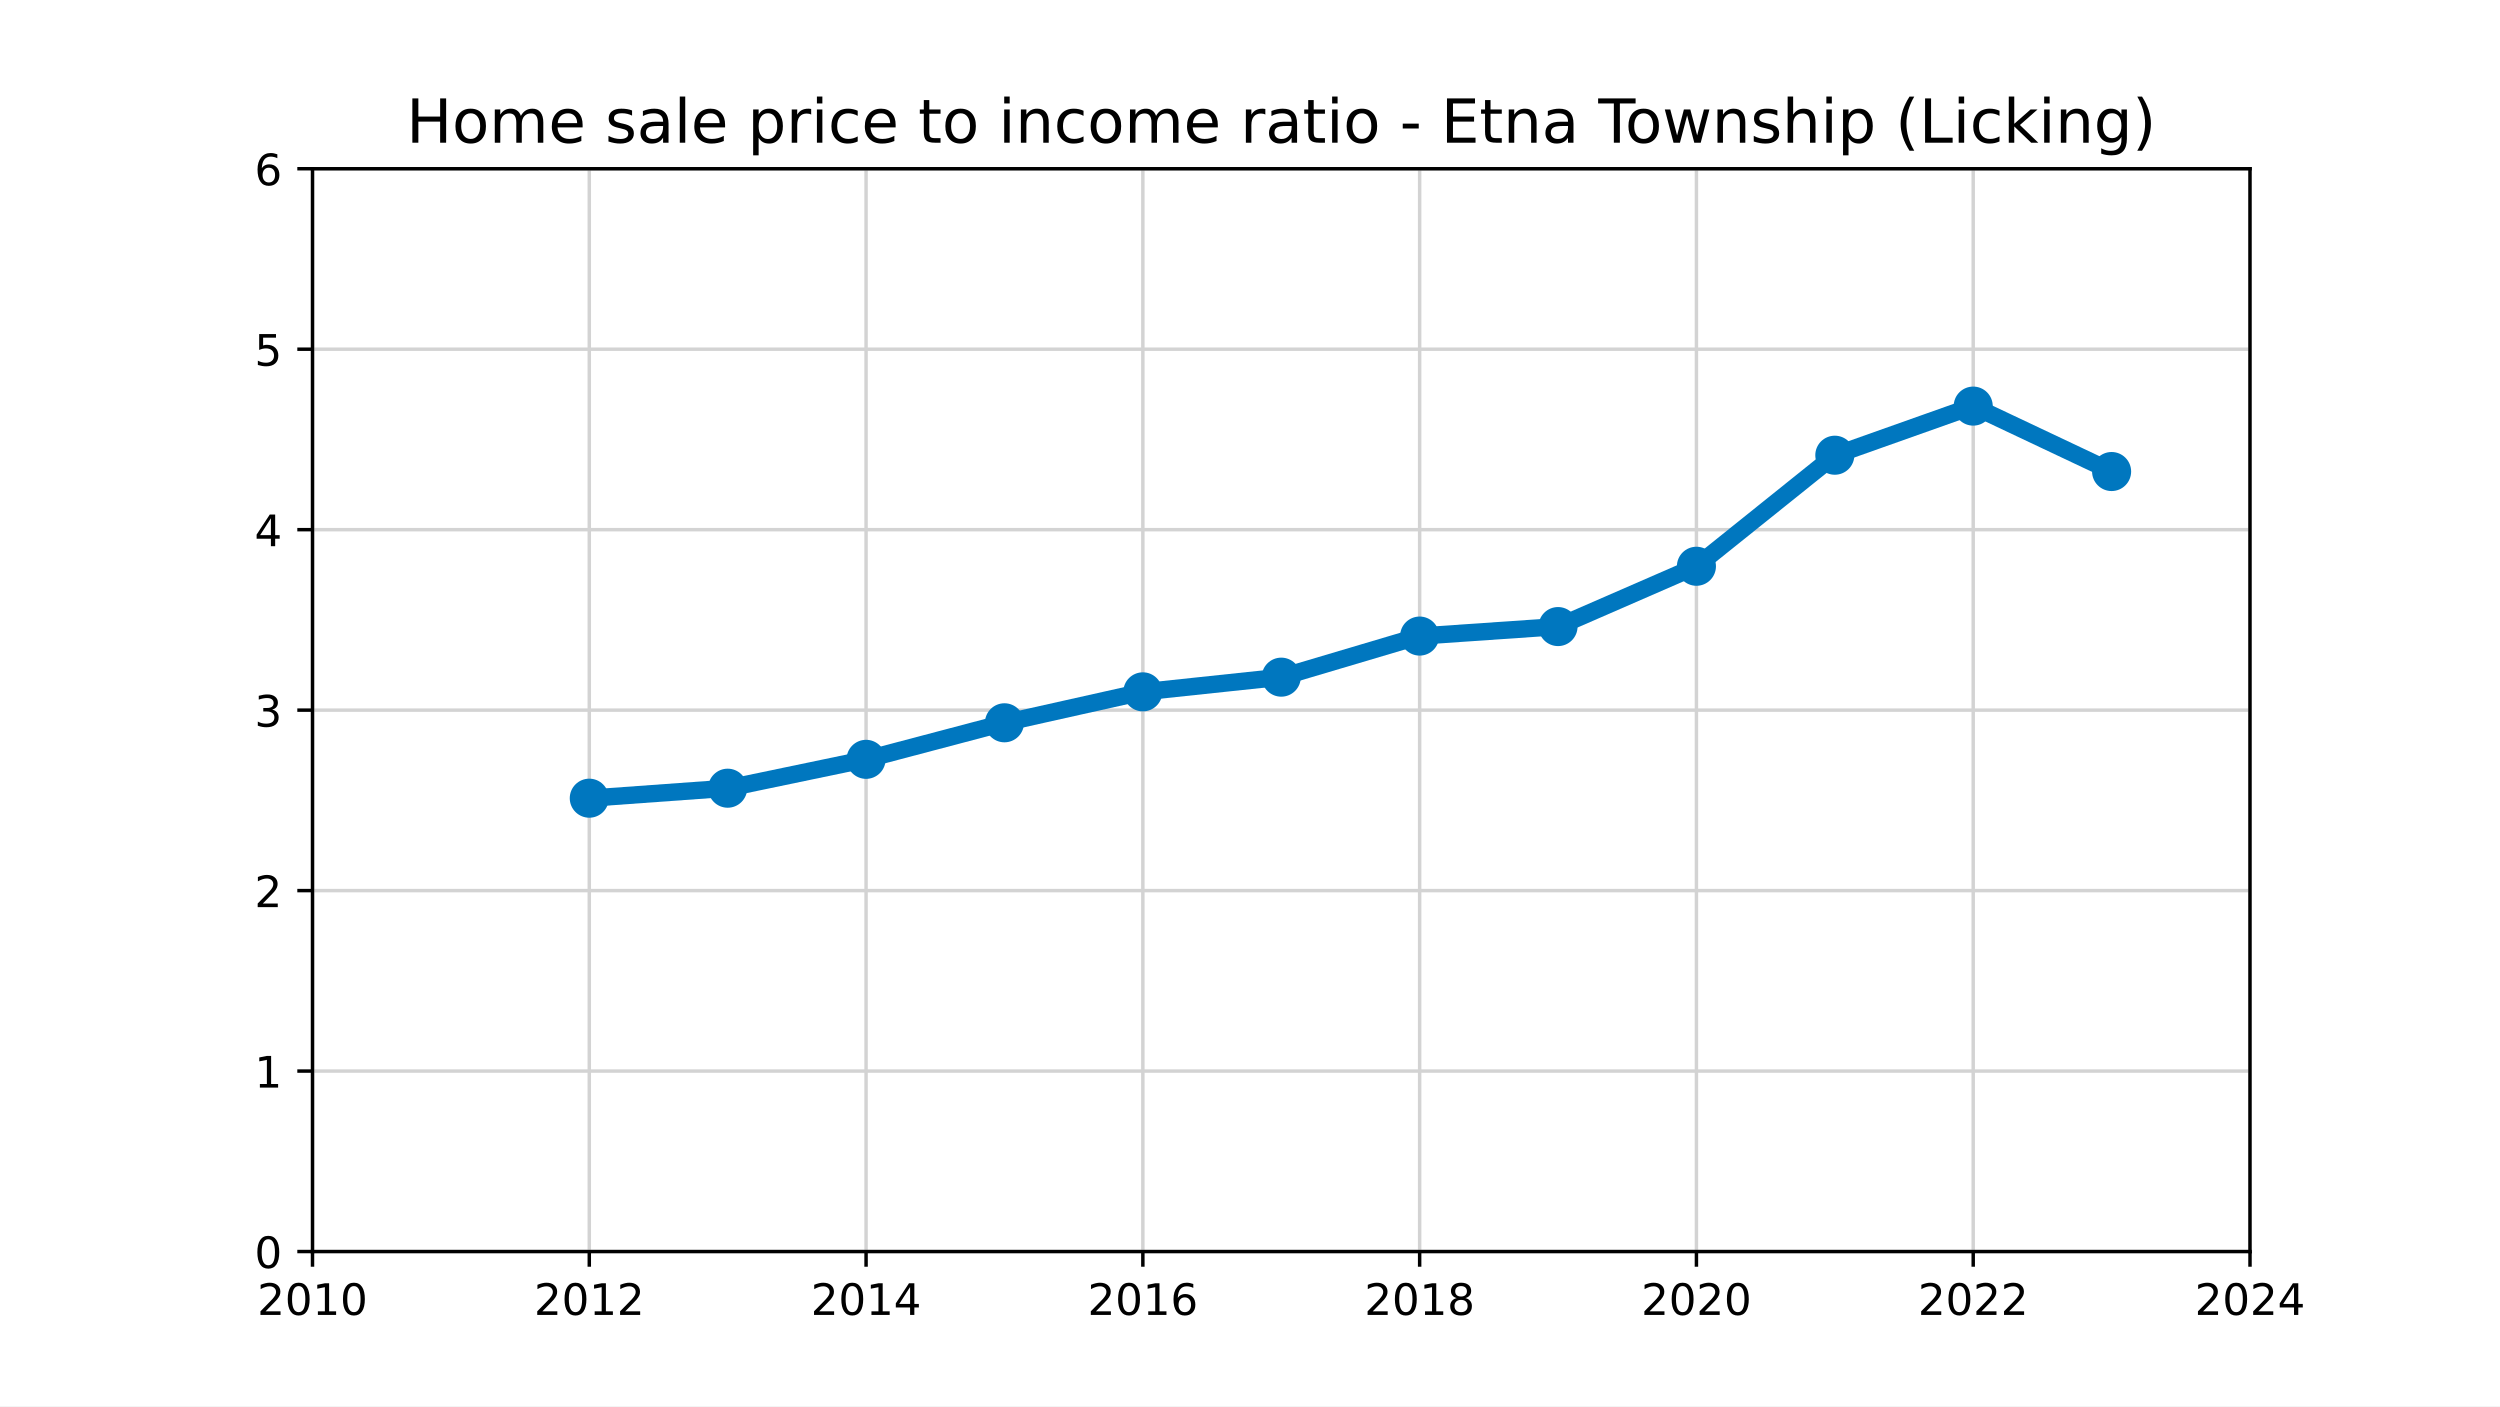
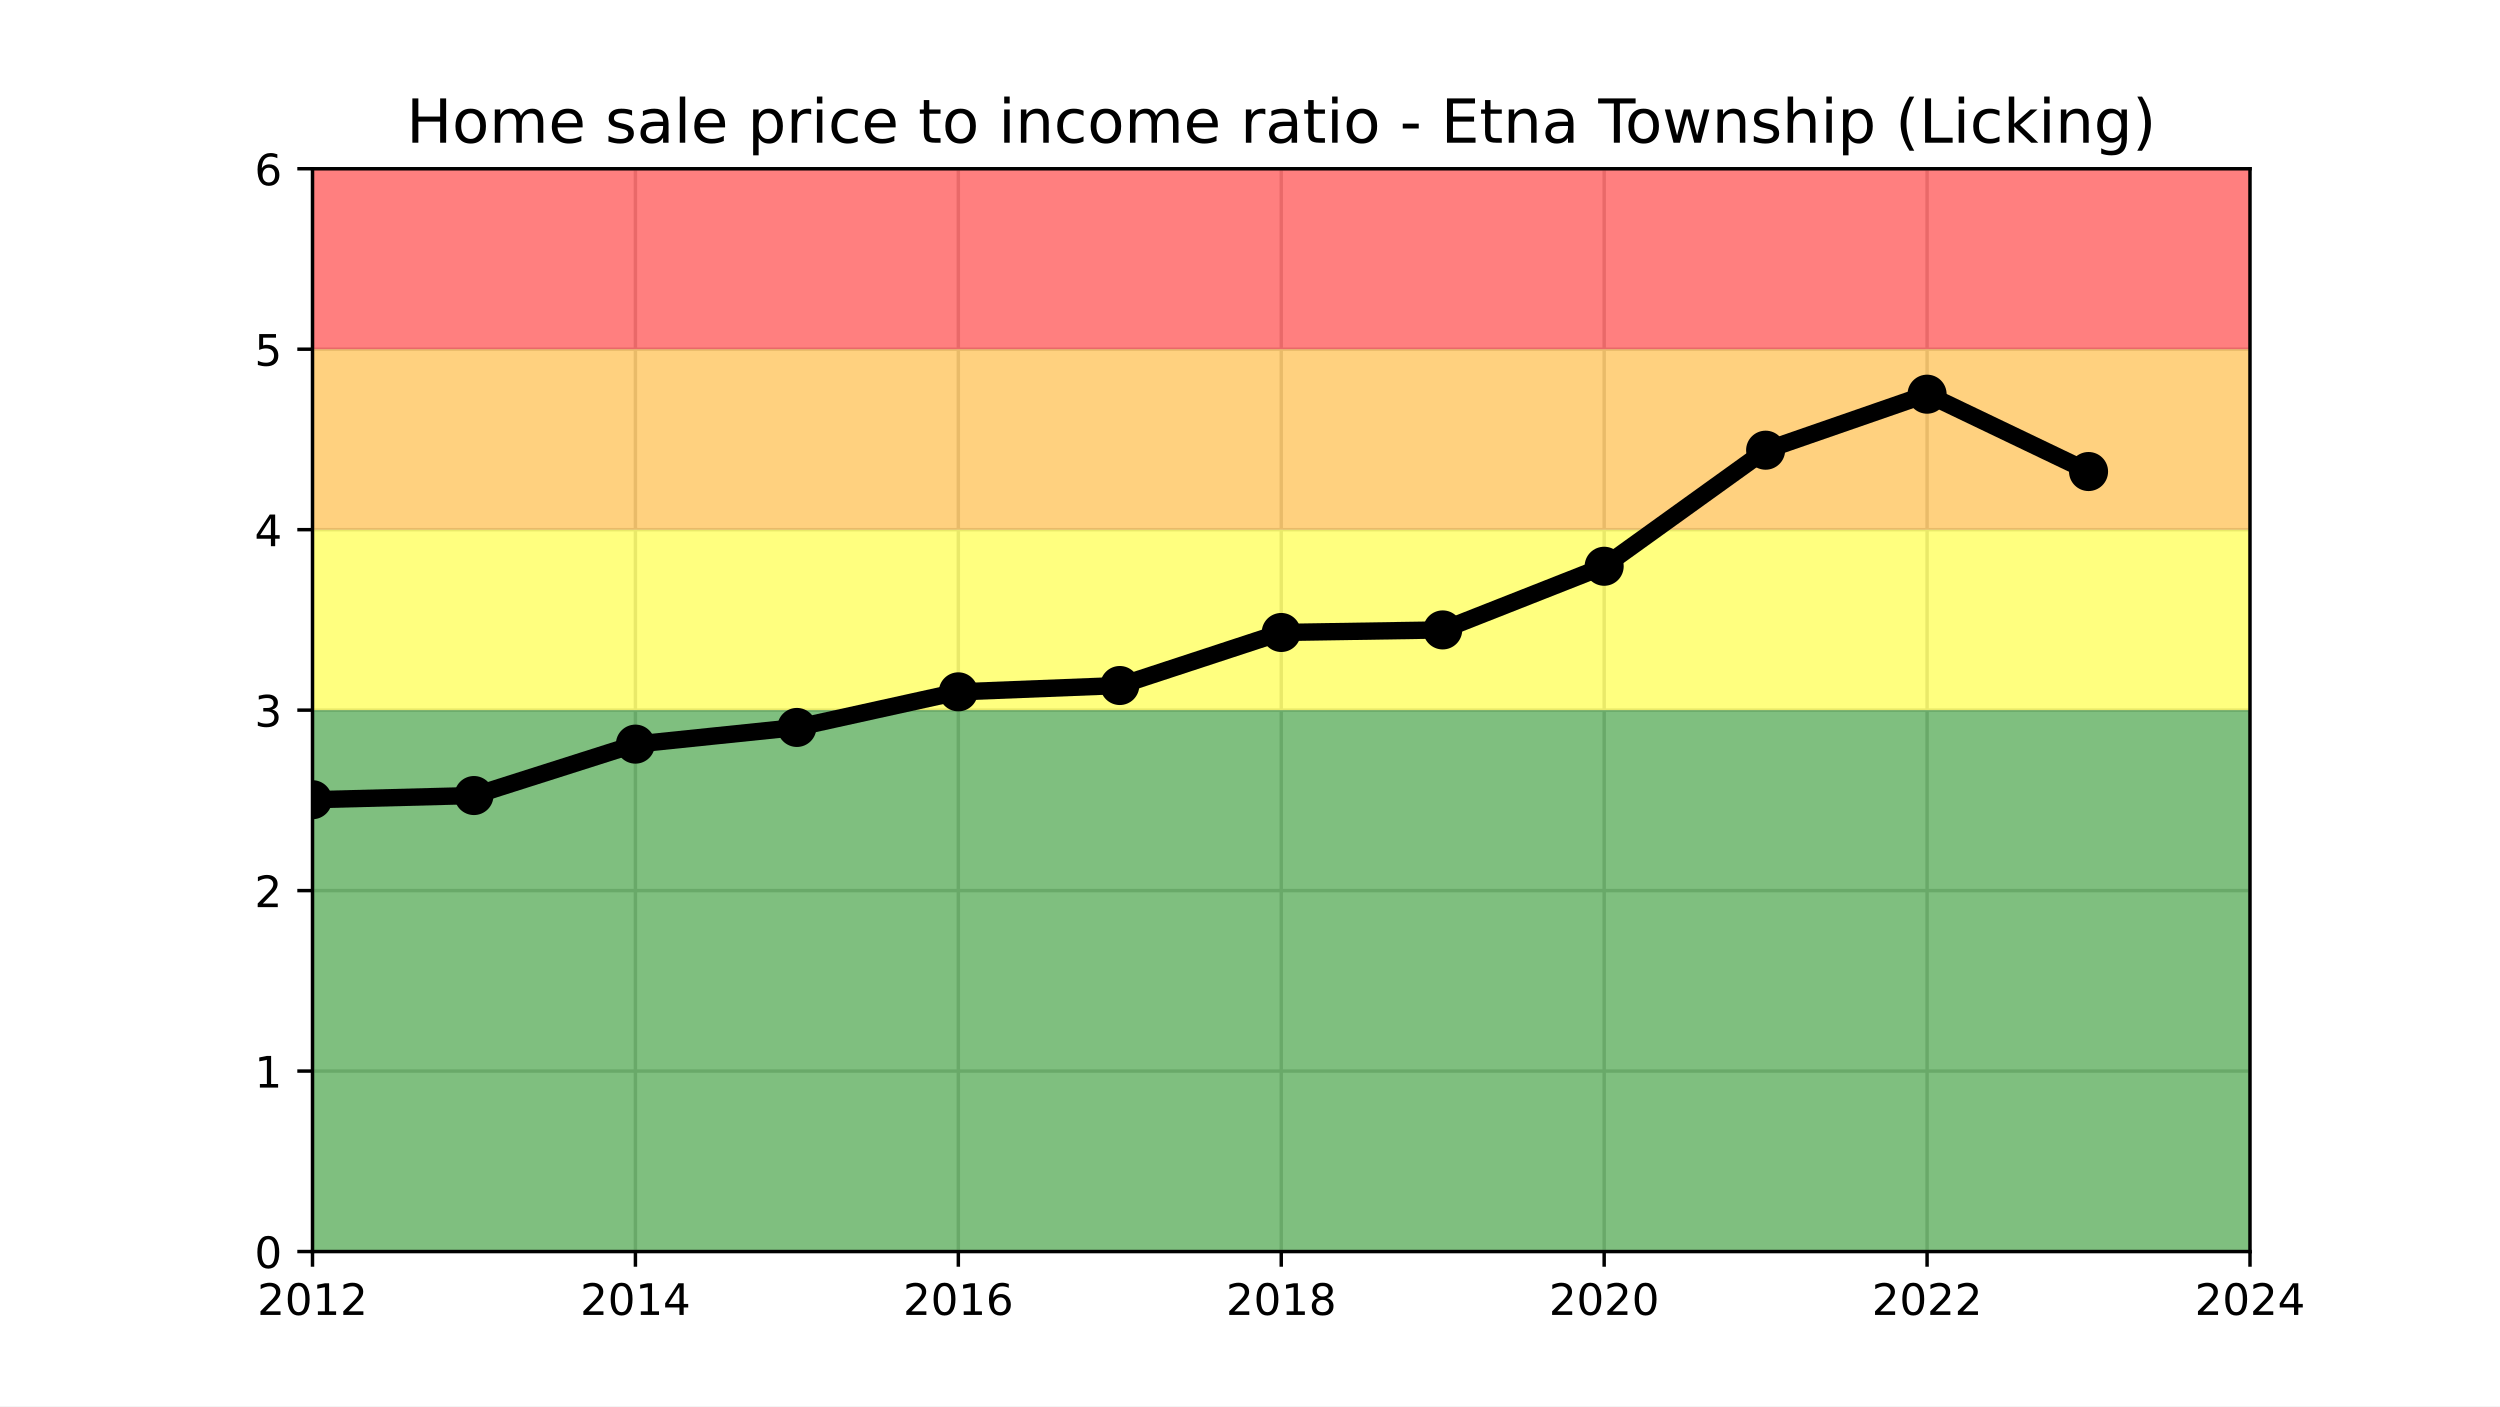
<svg xmlns="http://www.w3.org/2000/svg" xmlns:xlink="http://www.w3.org/1999/xlink" width="576pt" height="324pt" viewBox="0 0 576 324" version="1.1">
  <defs>
    <style type="text/css">*{stroke-linejoin: round; stroke-linecap: butt}</style>
  </defs>
  <g id="figure_1">
    <g id="patch_1">
      <path d="M 0 324  L 576 324  L 576 0  L 0 0  z " style="fill: #ffffff" />
    </g>
    <g id="axes_1">
      <g id="patch_2">
        <path d="M 72 288.36  L 518.4 288.36  L 518.4 38.88  L 72 38.88  z " style="fill: #ffffff" />
      </g>
      <g id="matplotlib.axis_1">
        <g id="xtick_1">
          <g id="line2d_1">
-             <path d="M 72 288.36  L 72 38.88  " clip-path="url(#p3737f60e45)" style="fill: none; stroke: #d3d3d3; stroke-width: 0.8; stroke-linecap: square" />
+             <path d="M 72 288.36  L 72 38.88  " clip-path="url(#p4ca742ce56)" style="fill: none; stroke: #d3d3d3; stroke-width: 0.8; stroke-linecap: square" />
          </g>
          <g id="line2d_2">
            <defs>
-               <path id="me2487915a3" d="M 0 0  L 0 3.5  " style="stroke: #000000; stroke-width: 0.8" />
+               <path id="m00fa962d1a" d="M 0 0  L 0 3.5  " style="stroke: #000000; stroke-width: 0.8" />
            </defs>
            <g>
-               <use xlink:href="#me2487915a3" x="72" y="288.36" style="stroke: #000000; stroke-width: 0.8" />
+               <use xlink:href="#m00fa962d1a" x="72" y="288.36" style="stroke: #000000; stroke-width: 0.8" />
            </g>
          </g>
          <g id="text_1">
            <g transform="translate(59.275 302.9584) scale(0.1 -0.1)">
              <defs>
                <path id="DejaVuSans-32" d="M 1228 531  L 3431 531  L 3431 0  L 469 0  L 469 531  Q 828 903 1448 1529  Q 2069 2156 2228 2338  Q 2531 2678 2651 2914  Q 2772 3150 2772 3378  Q 2772 3750 2511 3984  Q 2250 4219 1831 4219  Q 1534 4219 1204 4116  Q 875 4013 500 3803  L 500 4441  Q 881 4594 1212 4672  Q 1544 4750 1819 4750  Q 2544 4750 2975 4387  Q 3406 4025 3406 3419  Q 3406 3131 3298 2873  Q 3191 2616 2906 2266  Q 2828 2175 2409 1742  Q 1991 1309 1228 531  z " transform="scale(0.015625)" />
                <path id="DejaVuSans-30" d="M 2034 4250  Q 1547 4250 1301 3770  Q 1056 3291 1056 2328  Q 1056 1369 1301 889  Q 1547 409 2034 409  Q 2525 409 2770 889  Q 3016 1369 3016 2328  Q 3016 3291 2770 3770  Q 2525 4250 2034 4250  z M 2034 4750  Q 2819 4750 3233 4129  Q 3647 3509 3647 2328  Q 3647 1150 3233 529  Q 2819 -91 2034 -91  Q 1250 -91 836 529  Q 422 1150 422 2328  Q 422 3509 836 4129  Q 1250 4750 2034 4750  z " transform="scale(0.015625)" />
                <path id="DejaVuSans-31" d="M 794 531  L 1825 531  L 1825 4091  L 703 3866  L 703 4441  L 1819 4666  L 2450 4666  L 2450 531  L 3481 531  L 3481 0  L 794 0  L 794 531  z " transform="scale(0.015625)" />
              </defs>
              <use xlink:href="#DejaVuSans-32" />
              <use xlink:href="#DejaVuSans-30" x="63.623" />
              <use xlink:href="#DejaVuSans-31" x="127.246" />
-               <use xlink:href="#DejaVuSans-30" x="190.869" />
+               <use xlink:href="#DejaVuSans-32" x="190.869" />
            </g>
          </g>
        </g>
        <g id="xtick_2">
          <g id="line2d_3">
-             <path d="M 135.771 288.36  L 135.771 38.88  " clip-path="url(#p3737f60e45)" style="fill: none; stroke: #d3d3d3; stroke-width: 0.8; stroke-linecap: square" />
+             <path d="M 146.4 288.36  L 146.4 38.88  " clip-path="url(#p4ca742ce56)" style="fill: none; stroke: #d3d3d3; stroke-width: 0.8; stroke-linecap: square" />
          </g>
          <g id="line2d_4">
            <g>
-               <use xlink:href="#me2487915a3" x="135.771" y="288.36" style="stroke: #000000; stroke-width: 0.8" />
+               <use xlink:href="#m00fa962d1a" x="146.4" y="288.36" style="stroke: #000000; stroke-width: 0.8" />
            </g>
          </g>
          <g id="text_2">
-             <g transform="translate(123.0464 302.9584) scale(0.1 -0.1)">
+             <g transform="translate(133.675 302.9584) scale(0.1 -0.1)">
+               <defs>
+                 <path id="DejaVuSans-34" d="M 2419 4116  L 825 1625  L 2419 1625  L 2419 4116  z M 2253 4666  L 3047 4666  L 3047 1625  L 3713 1625  L 3713 1100  L 3047 1100  L 3047 0  L 2419 0  L 2419 1100  L 313 1100  L 313 1709  L 2253 4666  z " transform="scale(0.015625)" />
+               </defs>
              <use xlink:href="#DejaVuSans-32" />
              <use xlink:href="#DejaVuSans-30" x="63.623" />
              <use xlink:href="#DejaVuSans-31" x="127.246" />
-               <use xlink:href="#DejaVuSans-32" x="190.869" />
+               <use xlink:href="#DejaVuSans-34" x="190.869" />
            </g>
          </g>
        </g>
        <g id="xtick_3">
          <g id="line2d_5">
-             <path d="M 199.543 288.36  L 199.543 38.88  " clip-path="url(#p3737f60e45)" style="fill: none; stroke: #d3d3d3; stroke-width: 0.8; stroke-linecap: square" />
+             <path d="M 220.8 288.36  L 220.8 38.88  " clip-path="url(#p4ca742ce56)" style="fill: none; stroke: #d3d3d3; stroke-width: 0.8; stroke-linecap: square" />
          </g>
          <g id="line2d_6">
            <g>
-               <use xlink:href="#me2487915a3" x="199.543" y="288.36" style="stroke: #000000; stroke-width: 0.8" />
+               <use xlink:href="#m00fa962d1a" x="220.8" y="288.36" style="stroke: #000000; stroke-width: 0.8" />
            </g>
          </g>
          <g id="text_3">
-             <g transform="translate(186.8179 302.9584) scale(0.1 -0.1)">
-               <defs>
-                 <path id="DejaVuSans-34" d="M 2419 4116  L 825 1625  L 2419 1625  L 2419 4116  z M 2253 4666  L 3047 4666  L 3047 1625  L 3713 1625  L 3713 1100  L 3047 1100  L 3047 0  L 2419 0  L 2419 1100  L 313 1100  L 313 1709  L 2253 4666  z " transform="scale(0.015625)" />
+             <g transform="translate(208.075 302.9584) scale(0.1 -0.1)">
+               <defs>
+                 <path id="DejaVuSans-36" d="M 2113 2584  Q 1688 2584 1439 2293  Q 1191 2003 1191 1497  Q 1191 994 1439 701  Q 1688 409 2113 409  Q 2538 409 2786 701  Q 3034 994 3034 1497  Q 3034 2003 2786 2293  Q 2538 2584 2113 2584  z M 3366 4563  L 3366 3988  Q 3128 4100 2886 4159  Q 2644 4219 2406 4219  Q 1781 4219 1451 3797  Q 1122 3375 1075 2522  Q 1259 2794 1537 2939  Q 1816 3084 2150 3084  Q 2853 3084 3261 2657  Q 3669 2231 3669 1497  Q 3669 778 3244 343  Q 2819 -91 2113 -91  Q 1303 -91 875 529  Q 447 1150 447 2328  Q 447 3434 972 4092  Q 1497 4750 2381 4750  Q 2619 4750 2861 4703  Q 3103 4656 3366 4563  z " transform="scale(0.015625)" />
              </defs>
              <use xlink:href="#DejaVuSans-32" />
              <use xlink:href="#DejaVuSans-30" x="63.623" />
              <use xlink:href="#DejaVuSans-31" x="127.246" />
-               <use xlink:href="#DejaVuSans-34" x="190.869" />
+               <use xlink:href="#DejaVuSans-36" x="190.869" />
            </g>
          </g>
        </g>
        <g id="xtick_4">
          <g id="line2d_7">
-             <path d="M 263.314 288.36  L 263.314 38.88  " clip-path="url(#p3737f60e45)" style="fill: none; stroke: #d3d3d3; stroke-width: 0.8; stroke-linecap: square" />
+             <path d="M 295.2 288.36  L 295.2 38.88  " clip-path="url(#p4ca742ce56)" style="fill: none; stroke: #d3d3d3; stroke-width: 0.8; stroke-linecap: square" />
          </g>
          <g id="line2d_8">
            <g>
-               <use xlink:href="#me2487915a3" x="263.314" y="288.36" style="stroke: #000000; stroke-width: 0.8" />
+               <use xlink:href="#m00fa962d1a" x="295.2" y="288.36" style="stroke: #000000; stroke-width: 0.8" />
            </g>
          </g>
          <g id="text_4">
-             <g transform="translate(250.5893 302.9584) scale(0.1 -0.1)">
-               <defs>
-                 <path id="DejaVuSans-36" d="M 2113 2584  Q 1688 2584 1439 2293  Q 1191 2003 1191 1497  Q 1191 994 1439 701  Q 1688 409 2113 409  Q 2538 409 2786 701  Q 3034 994 3034 1497  Q 3034 2003 2786 2293  Q 2538 2584 2113 2584  z M 3366 4563  L 3366 3988  Q 3128 4100 2886 4159  Q 2644 4219 2406 4219  Q 1781 4219 1451 3797  Q 1122 3375 1075 2522  Q 1259 2794 1537 2939  Q 1816 3084 2150 3084  Q 2853 3084 3261 2657  Q 3669 2231 3669 1497  Q 3669 778 3244 343  Q 2819 -91 2113 -91  Q 1303 -91 875 529  Q 447 1150 447 2328  Q 447 3434 972 4092  Q 1497 4750 2381 4750  Q 2619 4750 2861 4703  Q 3103 4656 3366 4563  z " transform="scale(0.015625)" />
+             <g transform="translate(282.475 302.9584) scale(0.1 -0.1)">
+               <defs>
+                 <path id="DejaVuSans-38" d="M 2034 2216  Q 1584 2216 1326 1975  Q 1069 1734 1069 1313  Q 1069 891 1326 650  Q 1584 409 2034 409  Q 2484 409 2743 651  Q 3003 894 3003 1313  Q 3003 1734 2745 1975  Q 2488 2216 2034 2216  z M 1403 2484  Q 997 2584 770 2862  Q 544 3141 544 3541  Q 544 4100 942 4425  Q 1341 4750 2034 4750  Q 2731 4750 3128 4425  Q 3525 4100 3525 3541  Q 3525 3141 3298 2862  Q 3072 2584 2669 2484  Q 3125 2378 3379 2068  Q 3634 1759 3634 1313  Q 3634 634 3220 271  Q 2806 -91 2034 -91  Q 1263 -91 848 271  Q 434 634 434 1313  Q 434 1759 690 2068  Q 947 2378 1403 2484  z M 1172 3481  Q 1172 3119 1398 2916  Q 1625 2713 2034 2713  Q 2441 2713 2670 2916  Q 2900 3119 2900 3481  Q 2900 3844 2670 4047  Q 2441 4250 2034 4250  Q 1625 4250 1398 4047  Q 1172 3844 1172 3481  z " transform="scale(0.015625)" />
              </defs>
              <use xlink:href="#DejaVuSans-32" />
              <use xlink:href="#DejaVuSans-30" x="63.623" />
              <use xlink:href="#DejaVuSans-31" x="127.246" />
-               <use xlink:href="#DejaVuSans-36" x="190.869" />
+               <use xlink:href="#DejaVuSans-38" x="190.869" />
            </g>
          </g>
        </g>
        <g id="xtick_5">
          <g id="line2d_9">
-             <path d="M 327.086 288.36  L 327.086 38.88  " clip-path="url(#p3737f60e45)" style="fill: none; stroke: #d3d3d3; stroke-width: 0.8; stroke-linecap: square" />
+             <path d="M 369.6 288.36  L 369.6 38.88  " clip-path="url(#p4ca742ce56)" style="fill: none; stroke: #d3d3d3; stroke-width: 0.8; stroke-linecap: square" />
          </g>
          <g id="line2d_10">
            <g>
-               <use xlink:href="#me2487915a3" x="327.086" y="288.36" style="stroke: #000000; stroke-width: 0.8" />
+               <use xlink:href="#m00fa962d1a" x="369.6" y="288.36" style="stroke: #000000; stroke-width: 0.8" />
            </g>
          </g>
          <g id="text_5">
-             <g transform="translate(314.3607 302.9584) scale(0.1 -0.1)">
-               <defs>
-                 <path id="DejaVuSans-38" d="M 2034 2216  Q 1584 2216 1326 1975  Q 1069 1734 1069 1313  Q 1069 891 1326 650  Q 1584 409 2034 409  Q 2484 409 2743 651  Q 3003 894 3003 1313  Q 3003 1734 2745 1975  Q 2488 2216 2034 2216  z M 1403 2484  Q 997 2584 770 2862  Q 544 3141 544 3541  Q 544 4100 942 4425  Q 1341 4750 2034 4750  Q 2731 4750 3128 4425  Q 3525 4100 3525 3541  Q 3525 3141 3298 2862  Q 3072 2584 2669 2484  Q 3125 2378 3379 2068  Q 3634 1759 3634 1313  Q 3634 634 3220 271  Q 2806 -91 2034 -91  Q 1263 -91 848 271  Q 434 634 434 1313  Q 434 1759 690 2068  Q 947 2378 1403 2484  z M 1172 3481  Q 1172 3119 1398 2916  Q 1625 2713 2034 2713  Q 2441 2713 2670 2916  Q 2900 3119 2900 3481  Q 2900 3844 2670 4047  Q 2441 4250 2034 4250  Q 1625 4250 1398 4047  Q 1172 3844 1172 3481  z " transform="scale(0.015625)" />
-               </defs>
-               <use xlink:href="#DejaVuSans-32" />
-               <use xlink:href="#DejaVuSans-30" x="63.623" />
-               <use xlink:href="#DejaVuSans-31" x="127.246" />
-               <use xlink:href="#DejaVuSans-38" x="190.869" />
+             <g transform="translate(356.875 302.9584) scale(0.1 -0.1)">
+               <use xlink:href="#DejaVuSans-32" />
+               <use xlink:href="#DejaVuSans-30" x="63.623" />
+               <use xlink:href="#DejaVuSans-32" x="127.246" />
+               <use xlink:href="#DejaVuSans-30" x="190.869" />
            </g>
          </g>
        </g>
        <g id="xtick_6">
          <g id="line2d_11">
-             <path d="M 390.857 288.36  L 390.857 38.88  " clip-path="url(#p3737f60e45)" style="fill: none; stroke: #d3d3d3; stroke-width: 0.8; stroke-linecap: square" />
+             <path d="M 444 288.36  L 444 38.88  " clip-path="url(#p4ca742ce56)" style="fill: none; stroke: #d3d3d3; stroke-width: 0.8; stroke-linecap: square" />
          </g>
          <g id="line2d_12">
            <g>
-               <use xlink:href="#me2487915a3" x="390.857" y="288.36" style="stroke: #000000; stroke-width: 0.8" />
+               <use xlink:href="#m00fa962d1a" x="444" y="288.36" style="stroke: #000000; stroke-width: 0.8" />
            </g>
          </g>
          <g id="text_6">
-             <g transform="translate(378.1321 302.9584) scale(0.1 -0.1)">
+             <g transform="translate(431.275 302.9584) scale(0.1 -0.1)">
              <use xlink:href="#DejaVuSans-32" />
              <use xlink:href="#DejaVuSans-30" x="63.623" />
              <use xlink:href="#DejaVuSans-32" x="127.246" />
-               <use xlink:href="#DejaVuSans-30" x="190.869" />
+               <use xlink:href="#DejaVuSans-32" x="190.869" />
            </g>
          </g>
        </g>
        <g id="xtick_7">
          <g id="line2d_13">
-             <path d="M 454.629 288.36  L 454.629 38.88  " clip-path="url(#p3737f60e45)" style="fill: none; stroke: #d3d3d3; stroke-width: 0.8; stroke-linecap: square" />
+             <path d="M 518.4 288.36  L 518.4 38.88  " clip-path="url(#p4ca742ce56)" style="fill: none; stroke: #d3d3d3; stroke-width: 0.8; stroke-linecap: square" />
          </g>
          <g id="line2d_14">
            <g>
-               <use xlink:href="#me2487915a3" x="454.629" y="288.36" style="stroke: #000000; stroke-width: 0.8" />
+               <use xlink:href="#m00fa962d1a" x="518.4" y="288.36" style="stroke: #000000; stroke-width: 0.8" />
            </g>
          </g>
          <g id="text_7">
-             <g transform="translate(441.9036 302.9584) scale(0.1 -0.1)">
-               <use xlink:href="#DejaVuSans-32" />
-               <use xlink:href="#DejaVuSans-30" x="63.623" />
-               <use xlink:href="#DejaVuSans-32" x="127.246" />
-               <use xlink:href="#DejaVuSans-32" x="190.869" />
-             </g>
-           </g>
-         </g>
-         <g id="xtick_8">
-           <g id="line2d_15">
-             <path d="M 518.4 288.36  L 518.4 38.88  " clip-path="url(#p3737f60e45)" style="fill: none; stroke: #d3d3d3; stroke-width: 0.8; stroke-linecap: square" />
-           </g>
-           <g id="line2d_16">
-             <g>
-               <use xlink:href="#me2487915a3" x="518.4" y="288.36" style="stroke: #000000; stroke-width: 0.8" />
-             </g>
-           </g>
-           <g id="text_8">
            <g transform="translate(505.675 302.9584) scale(0.1 -0.1)">
              <use xlink:href="#DejaVuSans-32" />
              <use xlink:href="#DejaVuSans-30" x="63.623" />
              <use xlink:href="#DejaVuSans-32" x="127.246" />
              <use xlink:href="#DejaVuSans-34" x="190.869" />
            </g>
          </g>
        </g>
      </g>
      <g id="matplotlib.axis_2">
        <g id="ytick_1">
-           <g id="line2d_17">
-             <path d="M 72 288.36  L 518.4 288.36  " clip-path="url(#p3737f60e45)" style="fill: none; stroke: #d3d3d3; stroke-width: 0.8; stroke-linecap: square" />
-           </g>
-           <g id="line2d_18">
+           <g id="line2d_15">
+             <path d="M 72 288.36  L 518.4 288.36  " clip-path="url(#p4ca742ce56)" style="fill: none; stroke: #d3d3d3; stroke-width: 0.8; stroke-linecap: square" />
+           </g>
+           <g id="line2d_16">
            <defs>
-               <path id="me1ab5b69f5" d="M 0 0  L -3.5 0  " style="stroke: #000000; stroke-width: 0.8" />
+               <path id="m19b8f204d6" d="M 0 0  L -3.5 0  " style="stroke: #000000; stroke-width: 0.8" />
            </defs>
            <g>
-               <use xlink:href="#me1ab5b69f5" x="72" y="288.36" style="stroke: #000000; stroke-width: 0.8" />
-             </g>
-           </g>
-           <g id="text_9">
+               <use xlink:href="#m19b8f204d6" x="72" y="288.36" style="stroke: #000000; stroke-width: 0.8" />
+             </g>
+           </g>
+           <g id="text_8">
            <g transform="translate(58.6375 292.1592) scale(0.1 -0.1)">
              <use xlink:href="#DejaVuSans-30" />
            </g>
          </g>
        </g>
        <g id="ytick_2">
-           <g id="line2d_19">
-             <path d="M 72 246.78  L 518.4 246.78  " clip-path="url(#p3737f60e45)" style="fill: none; stroke: #d3d3d3; stroke-width: 0.8; stroke-linecap: square" />
-           </g>
-           <g id="line2d_20">
-             <g>
-               <use xlink:href="#me1ab5b69f5" x="72" y="246.78" style="stroke: #000000; stroke-width: 0.8" />
-             </g>
-           </g>
-           <g id="text_10">
+           <g id="line2d_17">
+             <path d="M 72 246.78  L 518.4 246.78  " clip-path="url(#p4ca742ce56)" style="fill: none; stroke: #d3d3d3; stroke-width: 0.8; stroke-linecap: square" />
+           </g>
+           <g id="line2d_18">
+             <g>
+               <use xlink:href="#m19b8f204d6" x="72" y="246.78" style="stroke: #000000; stroke-width: 0.8" />
+             </g>
+           </g>
+           <g id="text_9">
            <g transform="translate(58.6375 250.5792) scale(0.1 -0.1)">
              <use xlink:href="#DejaVuSans-31" />
            </g>
          </g>
        </g>
        <g id="ytick_3">
+           <g id="line2d_19">
+             <path d="M 72 205.2  L 518.4 205.2  " clip-path="url(#p4ca742ce56)" style="fill: none; stroke: #d3d3d3; stroke-width: 0.8; stroke-linecap: square" />
+           </g>
+           <g id="line2d_20">
+             <g>
+               <use xlink:href="#m19b8f204d6" x="72" y="205.2" style="stroke: #000000; stroke-width: 0.8" />
+             </g>
+           </g>
+           <g id="text_10">
+             <g transform="translate(58.6375 208.9992) scale(0.1 -0.1)">
+               <use xlink:href="#DejaVuSans-32" />
+             </g>
+           </g>
+         </g>
+         <g id="ytick_4">
          <g id="line2d_21">
-             <path d="M 72 205.2  L 518.4 205.2  " clip-path="url(#p3737f60e45)" style="fill: none; stroke: #d3d3d3; stroke-width: 0.8; stroke-linecap: square" />
+             <path d="M 72 163.62  L 518.4 163.62  " clip-path="url(#p4ca742ce56)" style="fill: none; stroke: #d3d3d3; stroke-width: 0.8; stroke-linecap: square" />
          </g>
          <g id="line2d_22">
            <g>
-               <use xlink:href="#me1ab5b69f5" x="72" y="205.2" style="stroke: #000000; stroke-width: 0.8" />
+               <use xlink:href="#m19b8f204d6" x="72" y="163.62" style="stroke: #000000; stroke-width: 0.8" />
            </g>
          </g>
          <g id="text_11">
-             <g transform="translate(58.6375 208.9992) scale(0.1 -0.1)">
-               <use xlink:href="#DejaVuSans-32" />
-             </g>
-           </g>
-         </g>
-         <g id="ytick_4">
+             <g transform="translate(58.6375 167.4192) scale(0.1 -0.1)">
+               <defs>
+                 <path id="DejaVuSans-33" d="M 2597 2516  Q 3050 2419 3304 2112  Q 3559 1806 3559 1356  Q 3559 666 3084 287  Q 2609 -91 1734 -91  Q 1441 -91 1130 -33  Q 819 25 488 141  L 488 750  Q 750 597 1062 519  Q 1375 441 1716 441  Q 2309 441 2620 675  Q 2931 909 2931 1356  Q 2931 1769 2642 2001  Q 2353 2234 1838 2234  L 1294 2234  L 1294 2753  L 1863 2753  Q 2328 2753 2575 2939  Q 2822 3125 2822 3475  Q 2822 3834 2567 4026  Q 2313 4219 1838 4219  Q 1578 4219 1281 4162  Q 984 4106 628 3988  L 628 4550  Q 988 4650 1302 4700  Q 1616 4750 1894 4750  Q 2613 4750 3031 4423  Q 3450 4097 3450 3541  Q 3450 3153 3228 2886  Q 3006 2619 2597 2516  z " transform="scale(0.015625)" />
+               </defs>
+               <use xlink:href="#DejaVuSans-33" />
+             </g>
+           </g>
+         </g>
+         <g id="ytick_5">
          <g id="line2d_23">
-             <path d="M 72 163.62  L 518.4 163.62  " clip-path="url(#p3737f60e45)" style="fill: none; stroke: #d3d3d3; stroke-width: 0.8; stroke-linecap: square" />
+             <path d="M 72 122.04  L 518.4 122.04  " clip-path="url(#p4ca742ce56)" style="fill: none; stroke: #d3d3d3; stroke-width: 0.8; stroke-linecap: square" />
          </g>
          <g id="line2d_24">
            <g>
-               <use xlink:href="#me1ab5b69f5" x="72" y="163.62" style="stroke: #000000; stroke-width: 0.8" />
+               <use xlink:href="#m19b8f204d6" x="72" y="122.04" style="stroke: #000000; stroke-width: 0.8" />
            </g>
          </g>
          <g id="text_12">
-             <g transform="translate(58.6375 167.4192) scale(0.1 -0.1)">
-               <defs>
-                 <path id="DejaVuSans-33" d="M 2597 2516  Q 3050 2419 3304 2112  Q 3559 1806 3559 1356  Q 3559 666 3084 287  Q 2609 -91 1734 -91  Q 1441 -91 1130 -33  Q 819 25 488 141  L 488 750  Q 750 597 1062 519  Q 1375 441 1716 441  Q 2309 441 2620 675  Q 2931 909 2931 1356  Q 2931 1769 2642 2001  Q 2353 2234 1838 2234  L 1294 2234  L 1294 2753  L 1863 2753  Q 2328 2753 2575 2939  Q 2822 3125 2822 3475  Q 2822 3834 2567 4026  Q 2313 4219 1838 4219  Q 1578 4219 1281 4162  Q 984 4106 628 3988  L 628 4550  Q 988 4650 1302 4700  Q 1616 4750 1894 4750  Q 2613 4750 3031 4423  Q 3450 4097 3450 3541  Q 3450 3153 3228 2886  Q 3006 2619 2597 2516  z " transform="scale(0.015625)" />
-               </defs>
-               <use xlink:href="#DejaVuSans-33" />
-             </g>
-           </g>
-         </g>
-         <g id="ytick_5">
-           <g id="line2d_25">
-             <path d="M 72 122.04  L 518.4 122.04  " clip-path="url(#p3737f60e45)" style="fill: none; stroke: #d3d3d3; stroke-width: 0.8; stroke-linecap: square" />
-           </g>
-           <g id="line2d_26">
-             <g>
-               <use xlink:href="#me1ab5b69f5" x="72" y="122.04" style="stroke: #000000; stroke-width: 0.8" />
-             </g>
-           </g>
-           <g id="text_13">
            <g transform="translate(58.6375 125.8392) scale(0.1 -0.1)">
              <use xlink:href="#DejaVuSans-34" />
            </g>
          </g>
        </g>
        <g id="ytick_6">
+           <g id="line2d_25">
+             <path d="M 72 80.46  L 518.4 80.46  " clip-path="url(#p4ca742ce56)" style="fill: none; stroke: #d3d3d3; stroke-width: 0.8; stroke-linecap: square" />
+           </g>
+           <g id="line2d_26">
+             <g>
+               <use xlink:href="#m19b8f204d6" x="72" y="80.46" style="stroke: #000000; stroke-width: 0.8" />
+             </g>
+           </g>
+           <g id="text_13">
+             <g transform="translate(58.6375 84.25922) scale(0.1 -0.1)">
+               <defs>
+                 <path id="DejaVuSans-35" d="M 691 4666  L 3169 4666  L 3169 4134  L 1269 4134  L 1269 2991  Q 1406 3038 1543 3061  Q 1681 3084 1819 3084  Q 2600 3084 3056 2656  Q 3513 2228 3513 1497  Q 3513 744 3044 326  Q 2575 -91 1722 -91  Q 1428 -91 1123 -41  Q 819 9 494 109  L 494 744  Q 775 591 1075 516  Q 1375 441 1709 441  Q 2250 441 2565 725  Q 2881 1009 2881 1497  Q 2881 1984 2565 2268  Q 2250 2553 1709 2553  Q 1456 2553 1204 2497  Q 953 2441 691 2322  L 691 4666  z " transform="scale(0.015625)" />
+               </defs>
+               <use xlink:href="#DejaVuSans-35" />
+             </g>
+           </g>
+         </g>
+         <g id="ytick_7">
          <g id="line2d_27">
-             <path d="M 72 80.46  L 518.4 80.46  " clip-path="url(#p3737f60e45)" style="fill: none; stroke: #d3d3d3; stroke-width: 0.8; stroke-linecap: square" />
+             <path d="M 72 38.88  L 518.4 38.88  " clip-path="url(#p4ca742ce56)" style="fill: none; stroke: #d3d3d3; stroke-width: 0.8; stroke-linecap: square" />
          </g>
          <g id="line2d_28">
            <g>
-               <use xlink:href="#me1ab5b69f5" x="72" y="80.46" style="stroke: #000000; stroke-width: 0.8" />
+               <use xlink:href="#m19b8f204d6" x="72" y="38.88" style="stroke: #000000; stroke-width: 0.8" />
            </g>
          </g>
          <g id="text_14">
-             <g transform="translate(58.6375 84.25922) scale(0.1 -0.1)">
-               <defs>
-                 <path id="DejaVuSans-35" d="M 691 4666  L 3169 4666  L 3169 4134  L 1269 4134  L 1269 2991  Q 1406 3038 1543 3061  Q 1681 3084 1819 3084  Q 2600 3084 3056 2656  Q 3513 2228 3513 1497  Q 3513 744 3044 326  Q 2575 -91 1722 -91  Q 1428 -91 1123 -41  Q 819 9 494 109  L 494 744  Q 775 591 1075 516  Q 1375 441 1709 441  Q 2250 441 2565 725  Q 2881 1009 2881 1497  Q 2881 1984 2565 2268  Q 2250 2553 1709 2553  Q 1456 2553 1204 2497  Q 953 2441 691 2322  L 691 4666  z " transform="scale(0.015625)" />
-               </defs>
-               <use xlink:href="#DejaVuSans-35" />
-             </g>
-           </g>
-         </g>
-         <g id="ytick_7">
-           <g id="line2d_29">
-             <path d="M 72 38.88  L 518.4 38.88  " clip-path="url(#p3737f60e45)" style="fill: none; stroke: #d3d3d3; stroke-width: 0.8; stroke-linecap: square" />
-           </g>
-           <g id="line2d_30">
-             <g>
-               <use xlink:href="#me1ab5b69f5" x="72" y="38.88" style="stroke: #000000; stroke-width: 0.8" />
-             </g>
-           </g>
-           <g id="text_15">
            <g transform="translate(58.6375 42.67922) scale(0.1 -0.1)">
              <use xlink:href="#DejaVuSans-36" />
            </g>
          </g>
        </g>
      </g>
-       <g id="line2d_31">
-         <path d="M 135.771 183.905  L 167.657 181.602  L 199.543 174.952  L 231.429 166.532  L 263.314 159.401  L 295.2 156.018  L 327.086 146.551  L 358.971 144.361  L 390.857 130.468  L 422.743 104.882  L 454.629 93.566  L 486.514 108.64  " clip-path="url(#p3737f60e45)" style="fill: none; stroke: #0077bf; stroke-width: 4; stroke-linecap: square" />
+       <g id="PolyCollection_1">
+         <path d="M 72 163.62  L 72 288.36  L 109.2 288.36  L 146.4 288.36  L 183.6 288.36  L 220.8 288.36  L 258 288.36  L 295.2 288.36  L 332.4 288.36  L 369.6 288.36  L 406.8 288.36  L 444 288.36  L 481.2 288.36  L 518.4 288.36  L 518.4 163.62  L 518.4 163.62  L 481.2 163.62  L 444 163.62  L 406.8 163.62  L 369.6 163.62  L 332.4 163.62  L 295.2 163.62  L 258 163.62  L 220.8 163.62  L 183.6 163.62  L 146.4 163.62  L 109.2 163.62  L 72 163.62  z " clip-path="url(#p4ca742ce56)" style="fill: #008000; fill-opacity: 0.5" />
+       </g>
+       <g id="PolyCollection_2">
+         <path d="M 72 122.04  L 72 163.62  L 109.2 163.62  L 146.4 163.62  L 183.6 163.62  L 220.8 163.62  L 258 163.62  L 295.2 163.62  L 332.4 163.62  L 369.6 163.62  L 406.8 163.62  L 444 163.62  L 481.2 163.62  L 518.4 163.62  L 518.4 122.04  L 518.4 122.04  L 481.2 122.04  L 444 122.04  L 406.8 122.04  L 369.6 122.04  L 332.4 122.04  L 295.2 122.04  L 258 122.04  L 220.8 122.04  L 183.6 122.04  L 146.4 122.04  L 109.2 122.04  L 72 122.04  z " clip-path="url(#p4ca742ce56)" style="fill: #ffff00; fill-opacity: 0.5" />
+       </g>
+       <g id="PolyCollection_3">
+         <path d="M 72 80.46  L 72 122.04  L 109.2 122.04  L 146.4 122.04  L 183.6 122.04  L 220.8 122.04  L 258 122.04  L 295.2 122.04  L 332.4 122.04  L 369.6 122.04  L 406.8 122.04  L 444 122.04  L 481.2 122.04  L 518.4 122.04  L 518.4 80.46  L 518.4 80.46  L 481.2 80.46  L 444 80.46  L 406.8 80.46  L 369.6 80.46  L 332.4 80.46  L 295.2 80.46  L 258 80.46  L 220.8 80.46  L 183.6 80.46  L 146.4 80.46  L 109.2 80.46  L 72 80.46  z " clip-path="url(#p4ca742ce56)" style="fill: #ffa500; fill-opacity: 0.5" />
+       </g>
+       <g id="PolyCollection_4">
+         <path d="M 72 38.88  L 72 80.46  L 109.2 80.46  L 146.4 80.46  L 183.6 80.46  L 220.8 80.46  L 258 80.46  L 295.2 80.46  L 332.4 80.46  L 369.6 80.46  L 406.8 80.46  L 444 80.46  L 481.2 80.46  L 518.4 80.46  L 518.4 38.88  L 518.4 38.88  L 481.2 38.88  L 444 38.88  L 406.8 38.88  L 369.6 38.88  L 332.4 38.88  L 295.2 38.88  L 258 38.88  L 220.8 38.88  L 183.6 38.88  L 146.4 38.88  L 109.2 38.88  L 72 38.88  z " clip-path="url(#p4ca742ce56)" style="fill: #ff0000; fill-opacity: 0.5" />
+       </g>
+       <g id="line2d_29">
+         <path d="M 72 184.253  L 109.2 183.293  L 146.4 171.448  L 183.6 167.604  L 220.8 159.401  L 258 157.942  L 295.2 145.723  L 332.4 145.134  L 369.6 130.468  L 406.8 103.725  L 444 90.822  L 481.2 108.64  " clip-path="url(#p4ca742ce56)" style="fill: none; stroke: #000000; stroke-width: 4; stroke-linecap: square" />
        <defs>
-           <path id="mf9e73f3c7f" d="M 0 4  C 1.061 4 2.078 3.579 2.828 2.828  C 3.579 2.078 4 1.061 4 0  C 4 -1.061 3.579 -2.078 2.828 -2.828  C 2.078 -3.579 1.061 -4 0 -4  C -1.061 -4 -2.078 -3.579 -2.828 -2.828  C -3.579 -2.078 -4 -1.061 -4 0  C -4 1.061 -3.579 2.078 -2.828 2.828  C -2.078 3.579 -1.061 4 0 4  z " style="stroke: #0077bf" />
+           <path id="m5db75273d5" d="M 0 4  C 1.061 4 2.078 3.579 2.828 2.828  C 3.579 2.078 4 1.061 4 0  C 4 -1.061 3.579 -2.078 2.828 -2.828  C 2.078 -3.579 1.061 -4 0 -4  C -1.061 -4 -2.078 -3.579 -2.828 -2.828  C -3.579 -2.078 -4 -1.061 -4 0  C -4 1.061 -3.579 2.078 -2.828 2.828  C -2.078 3.579 -1.061 4 0 4  z " style="stroke: #000000" />
        </defs>
-         <g clip-path="url(#p3737f60e45)">
-           <use xlink:href="#mf9e73f3c7f" x="135.771" y="183.905" style="fill: #0077bf; stroke: #0077bf" />
-           <use xlink:href="#mf9e73f3c7f" x="167.657" y="181.602" style="fill: #0077bf; stroke: #0077bf" />
-           <use xlink:href="#mf9e73f3c7f" x="199.543" y="174.952" style="fill: #0077bf; stroke: #0077bf" />
-           <use xlink:href="#mf9e73f3c7f" x="231.429" y="166.532" style="fill: #0077bf; stroke: #0077bf" />
-           <use xlink:href="#mf9e73f3c7f" x="263.314" y="159.401" style="fill: #0077bf; stroke: #0077bf" />
-           <use xlink:href="#mf9e73f3c7f" x="295.2" y="156.018" style="fill: #0077bf; stroke: #0077bf" />
-           <use xlink:href="#mf9e73f3c7f" x="327.086" y="146.551" style="fill: #0077bf; stroke: #0077bf" />
-           <use xlink:href="#mf9e73f3c7f" x="358.971" y="144.361" style="fill: #0077bf; stroke: #0077bf" />
-           <use xlink:href="#mf9e73f3c7f" x="390.857" y="130.468" style="fill: #0077bf; stroke: #0077bf" />
-           <use xlink:href="#mf9e73f3c7f" x="422.743" y="104.882" style="fill: #0077bf; stroke: #0077bf" />
-           <use xlink:href="#mf9e73f3c7f" x="454.629" y="93.566" style="fill: #0077bf; stroke: #0077bf" />
-           <use xlink:href="#mf9e73f3c7f" x="486.514" y="108.64" style="fill: #0077bf; stroke: #0077bf" />
+         <g clip-path="url(#p4ca742ce56)">
+           <use xlink:href="#m5db75273d5" x="72" y="184.253" style="stroke: #000000" />
+           <use xlink:href="#m5db75273d5" x="109.2" y="183.293" style="stroke: #000000" />
+           <use xlink:href="#m5db75273d5" x="146.4" y="171.448" style="stroke: #000000" />
+           <use xlink:href="#m5db75273d5" x="183.6" y="167.604" style="stroke: #000000" />
+           <use xlink:href="#m5db75273d5" x="220.8" y="159.401" style="stroke: #000000" />
+           <use xlink:href="#m5db75273d5" x="258" y="157.942" style="stroke: #000000" />
+           <use xlink:href="#m5db75273d5" x="295.2" y="145.723" style="stroke: #000000" />
+           <use xlink:href="#m5db75273d5" x="332.4" y="145.134" style="stroke: #000000" />
+           <use xlink:href="#m5db75273d5" x="369.6" y="130.468" style="stroke: #000000" />
+           <use xlink:href="#m5db75273d5" x="406.8" y="103.725" style="stroke: #000000" />
+           <use xlink:href="#m5db75273d5" x="444" y="90.822" style="stroke: #000000" />
+           <use xlink:href="#m5db75273d5" x="481.2" y="108.64" style="stroke: #000000" />
        </g>
      </g>
      <g id="patch_3">
        <path d="M 72 288.36  L 72 38.88  " style="fill: none; stroke: #000000; stroke-width: 0.8; stroke-linejoin: miter; stroke-linecap: square" />
      </g>
      <g id="patch_4">
        <path d="M 518.4 288.36  L 518.4 38.88  " style="fill: none; stroke: #000000; stroke-width: 0.8; stroke-linejoin: miter; stroke-linecap: square" />
      </g>
      <g id="patch_5">
        <path d="M 72 288.36  L 518.4 288.36  " style="fill: none; stroke: #000000; stroke-width: 0.8; stroke-linejoin: miter; stroke-linecap: square" />
      </g>
      <g id="patch_6">
        <path d="M 72 38.88  L 518.4 38.88  " style="fill: none; stroke: #000000; stroke-width: 0.8; stroke-linejoin: miter; stroke-linecap: square" />
      </g>
-       <g id="text_16">
+       <g id="text_15">
        <g transform="translate(93.635 32.88) scale(0.14 -0.14)">
          <defs>
            <path id="DejaVuSans-48" d="M 628 4666  L 1259 4666  L 1259 2753  L 3553 2753  L 3553 4666  L 4184 4666  L 4184 0  L 3553 0  L 3553 2222  L 1259 2222  L 1259 0  L 628 0  L 628 4666  z " transform="scale(0.015625)" />
            <path id="DejaVuSans-6f" d="M 1959 3097  Q 1497 3097 1228 2736  Q 959 2375 959 1747  Q 959 1119 1226 758  Q 1494 397 1959 397  Q 2419 397 2687 759  Q 2956 1122 2956 1747  Q 2956 2369 2687 2733  Q 2419 3097 1959 3097  z M 1959 3584  Q 2709 3584 3137 3096  Q 3566 2609 3566 1747  Q 3566 888 3137 398  Q 2709 -91 1959 -91  Q 1206 -91 779 398  Q 353 888 353 1747  Q 353 2609 779 3096  Q 1206 3584 1959 3584  z " transform="scale(0.015625)" />
            <path id="DejaVuSans-6d" d="M 3328 2828  Q 3544 3216 3844 3400  Q 4144 3584 4550 3584  Q 5097 3584 5394 3201  Q 5691 2819 5691 2113  L 5691 0  L 5113 0  L 5113 2094  Q 5113 2597 4934 2840  Q 4756 3084 4391 3084  Q 3944 3084 3684 2787  Q 3425 2491 3425 1978  L 3425 0  L 2847 0  L 2847 2094  Q 2847 2600 2669 2842  Q 2491 3084 2119 3084  Q 1678 3084 1418 2786  Q 1159 2488 1159 1978  L 1159 0  L 581 0  L 581 3500  L 1159 3500  L 1159 2956  Q 1356 3278 1631 3431  Q 1906 3584 2284 3584  Q 2666 3584 2933 3390  Q 3200 3197 3328 2828  z " transform="scale(0.015625)" />
            <path id="DejaVuSans-65" d="M 3597 1894  L 3597 1613  L 953 1613  Q 991 1019 1311 708  Q 1631 397 2203 397  Q 2534 397 2845 478  Q 3156 559 3463 722  L 3463 178  Q 3153 47 2828 -22  Q 2503 -91 2169 -91  Q 1331 -91 842 396  Q 353 884 353 1716  Q 353 2575 817 3079  Q 1281 3584 2069 3584  Q 2775 3584 3186 3129  Q 3597 2675 3597 1894  z M 3022 2063  Q 3016 2534 2758 2815  Q 2500 3097 2075 3097  Q 1594 3097 1305 2825  Q 1016 2553 972 2059  L 3022 2063  z " transform="scale(0.015625)" />
            <path id="DejaVuSans-20" transform="scale(0.015625)" />
            <path id="DejaVuSans-73" d="M 2834 3397  L 2834 2853  Q 2591 2978 2328 3040  Q 2066 3103 1784 3103  Q 1356 3103 1142 2972  Q 928 2841 928 2578  Q 928 2378 1081 2264  Q 1234 2150 1697 2047  L 1894 2003  Q 2506 1872 2764 1633  Q 3022 1394 3022 966  Q 3022 478 2636 193  Q 2250 -91 1575 -91  Q 1294 -91 989 -36  Q 684 19 347 128  L 347 722  Q 666 556 975 473  Q 1284 391 1588 391  Q 1994 391 2212 530  Q 2431 669 2431 922  Q 2431 1156 2273 1281  Q 2116 1406 1581 1522  L 1381 1569  Q 847 1681 609 1914  Q 372 2147 372 2553  Q 372 3047 722 3315  Q 1072 3584 1716 3584  Q 2034 3584 2315 3537  Q 2597 3491 2834 3397  z " transform="scale(0.015625)" />
            <path id="DejaVuSans-61" d="M 2194 1759  Q 1497 1759 1228 1600  Q 959 1441 959 1056  Q 959 750 1161 570  Q 1363 391 1709 391  Q 2188 391 2477 730  Q 2766 1069 2766 1631  L 2766 1759  L 2194 1759  z M 3341 1997  L 3341 0  L 2766 0  L 2766 531  Q 2569 213 2275 61  Q 1981 -91 1556 -91  Q 1019 -91 701 211  Q 384 513 384 1019  Q 384 1609 779 1909  Q 1175 2209 1959 2209  L 2766 2209  L 2766 2266  Q 2766 2663 2505 2880  Q 2244 3097 1772 3097  Q 1472 3097 1187 3025  Q 903 2953 641 2809  L 641 3341  Q 956 3463 1253 3523  Q 1550 3584 1831 3584  Q 2591 3584 2966 3190  Q 3341 2797 3341 1997  z " transform="scale(0.015625)" />
            <path id="DejaVuSans-6c" d="M 603 4863  L 1178 4863  L 1178 0  L 603 0  L 603 4863  z " transform="scale(0.015625)" />
            <path id="DejaVuSans-70" d="M 1159 525  L 1159 -1331  L 581 -1331  L 581 3500  L 1159 3500  L 1159 2969  Q 1341 3281 1617 3432  Q 1894 3584 2278 3584  Q 2916 3584 3314 3078  Q 3713 2572 3713 1747  Q 3713 922 3314 415  Q 2916 -91 2278 -91  Q 1894 -91 1617 61  Q 1341 213 1159 525  z M 3116 1747  Q 3116 2381 2855 2742  Q 2594 3103 2138 3103  Q 1681 3103 1420 2742  Q 1159 2381 1159 1747  Q 1159 1113 1420 752  Q 1681 391 2138 391  Q 2594 391 2855 752  Q 3116 1113 3116 1747  z " transform="scale(0.015625)" />
            <path id="DejaVuSans-72" d="M 2631 2963  Q 2534 3019 2420 3045  Q 2306 3072 2169 3072  Q 1681 3072 1420 2755  Q 1159 2438 1159 1844  L 1159 0  L 581 0  L 581 3500  L 1159 3500  L 1159 2956  Q 1341 3275 1631 3429  Q 1922 3584 2338 3584  Q 2397 3584 2469 3576  Q 2541 3569 2628 3553  L 2631 2963  z " transform="scale(0.015625)" />
            <path id="DejaVuSans-69" d="M 603 3500  L 1178 3500  L 1178 0  L 603 0  L 603 3500  z M 603 4863  L 1178 4863  L 1178 4134  L 603 4134  L 603 4863  z " transform="scale(0.015625)" />
            <path id="DejaVuSans-63" d="M 3122 3366  L 3122 2828  Q 2878 2963 2633 3030  Q 2388 3097 2138 3097  Q 1578 3097 1268 2742  Q 959 2388 959 1747  Q 959 1106 1268 751  Q 1578 397 2138 397  Q 2388 397 2633 464  Q 2878 531 3122 666  L 3122 134  Q 2881 22 2623 -34  Q 2366 -91 2075 -91  Q 1284 -91 818 406  Q 353 903 353 1747  Q 353 2603 823 3093  Q 1294 3584 2113 3584  Q 2378 3584 2631 3529  Q 2884 3475 3122 3366  z " transform="scale(0.015625)" />
            <path id="DejaVuSans-74" d="M 1172 4494  L 1172 3500  L 2356 3500  L 2356 3053  L 1172 3053  L 1172 1153  Q 1172 725 1289 603  Q 1406 481 1766 481  L 2356 481  L 2356 0  L 1766 0  Q 1100 0 847 248  Q 594 497 594 1153  L 594 3053  L 172 3053  L 172 3500  L 594 3500  L 594 4494  L 1172 4494  z " transform="scale(0.015625)" />
            <path id="DejaVuSans-6e" d="M 3513 2113  L 3513 0  L 2938 0  L 2938 2094  Q 2938 2591 2744 2837  Q 2550 3084 2163 3084  Q 1697 3084 1428 2787  Q 1159 2491 1159 1978  L 1159 0  L 581 0  L 581 3500  L 1159 3500  L 1159 2956  Q 1366 3272 1645 3428  Q 1925 3584 2291 3584  Q 2894 3584 3203 3211  Q 3513 2838 3513 2113  z " transform="scale(0.015625)" />
            <path id="DejaVuSans-2d" d="M 313 2009  L 1997 2009  L 1997 1497  L 313 1497  L 313 2009  z " transform="scale(0.015625)" />
            <path id="DejaVuSans-45" d="M 628 4666  L 3578 4666  L 3578 4134  L 1259 4134  L 1259 2753  L 3481 2753  L 3481 2222  L 1259 2222  L 1259 531  L 3634 531  L 3634 0  L 628 0  L 628 4666  z " transform="scale(0.015625)" />
            <path id="DejaVuSans-54" d="M -19 4666  L 3928 4666  L 3928 4134  L 2272 4134  L 2272 0  L 1638 0  L 1638 4134  L -19 4134  L -19 4666  z " transform="scale(0.015625)" />
            <path id="DejaVuSans-77" d="M 269 3500  L 844 3500  L 1563 769  L 2278 3500  L 2956 3500  L 3675 769  L 4391 3500  L 4966 3500  L 4050 0  L 3372 0  L 2619 2869  L 1863 0  L 1184 0  L 269 3500  z " transform="scale(0.015625)" />
            <path id="DejaVuSans-68" d="M 3513 2113  L 3513 0  L 2938 0  L 2938 2094  Q 2938 2591 2744 2837  Q 2550 3084 2163 3084  Q 1697 3084 1428 2787  Q 1159 2491 1159 1978  L 1159 0  L 581 0  L 581 4863  L 1159 4863  L 1159 2956  Q 1366 3272 1645 3428  Q 1925 3584 2291 3584  Q 2894 3584 3203 3211  Q 3513 2838 3513 2113  z " transform="scale(0.015625)" />
            <path id="DejaVuSans-28" d="M 1984 4856  Q 1566 4138 1362 3434  Q 1159 2731 1159 2009  Q 1159 1288 1364 580  Q 1569 -128 1984 -844  L 1484 -844  Q 1016 -109 783 600  Q 550 1309 550 2009  Q 550 2706 781 3412  Q 1013 4119 1484 4856  L 1984 4856  z " transform="scale(0.015625)" />
            <path id="DejaVuSans-4c" d="M 628 4666  L 1259 4666  L 1259 531  L 3531 531  L 3531 0  L 628 0  L 628 4666  z " transform="scale(0.015625)" />
            <path id="DejaVuSans-6b" d="M 581 4863  L 1159 4863  L 1159 1991  L 2875 3500  L 3609 3500  L 1753 1863  L 3688 0  L 2938 0  L 1159 1709  L 1159 0  L 581 0  L 581 4863  z " transform="scale(0.015625)" />
            <path id="DejaVuSans-67" d="M 2906 1791  Q 2906 2416 2648 2759  Q 2391 3103 1925 3103  Q 1463 3103 1205 2759  Q 947 2416 947 1791  Q 947 1169 1205 825  Q 1463 481 1925 481  Q 2391 481 2648 825  Q 2906 1169 2906 1791  z M 3481 434  Q 3481 -459 3084 -895  Q 2688 -1331 1869 -1331  Q 1566 -1331 1297 -1286  Q 1028 -1241 775 -1147  L 775 -588  Q 1028 -725 1275 -790  Q 1522 -856 1778 -856  Q 2344 -856 2625 -561  Q 2906 -266 2906 331  L 2906 616  Q 2728 306 2450 153  Q 2172 0 1784 0  Q 1141 0 747 490  Q 353 981 353 1791  Q 353 2603 747 3093  Q 1141 3584 1784 3584  Q 2172 3584 2450 3431  Q 2728 3278 2906 2969  L 2906 3500  L 3481 3500  L 3481 434  z " transform="scale(0.015625)" />
            <path id="DejaVuSans-29" d="M 513 4856  L 1013 4856  Q 1481 4119 1714 3412  Q 1947 2706 1947 2009  Q 1947 1309 1714 600  Q 1481 -109 1013 -844  L 513 -844  Q 928 -128 1133 580  Q 1338 1288 1338 2009  Q 1338 2731 1133 3434  Q 928 4138 513 4856  z " transform="scale(0.015625)" />
          </defs>
          <use xlink:href="#DejaVuSans-48" />
          <use xlink:href="#DejaVuSans-6f" x="75.195" />
          <use xlink:href="#DejaVuSans-6d" x="136.377" />
          <use xlink:href="#DejaVuSans-65" x="233.789" />
          <use xlink:href="#DejaVuSans-20" x="295.312" />
          <use xlink:href="#DejaVuSans-73" x="327.1" />
          <use xlink:href="#DejaVuSans-61" x="379.199" />
          <use xlink:href="#DejaVuSans-6c" x="440.479" />
          <use xlink:href="#DejaVuSans-65" x="468.262" />
          <use xlink:href="#DejaVuSans-20" x="529.785" />
          <use xlink:href="#DejaVuSans-70" x="561.572" />
          <use xlink:href="#DejaVuSans-72" x="625.049" />
          <use xlink:href="#DejaVuSans-69" x="666.162" />
          <use xlink:href="#DejaVuSans-63" x="693.945" />
          <use xlink:href="#DejaVuSans-65" x="748.926" />
          <use xlink:href="#DejaVuSans-20" x="810.449" />
          <use xlink:href="#DejaVuSans-74" x="842.236" />
          <use xlink:href="#DejaVuSans-6f" x="881.445" />
          <use xlink:href="#DejaVuSans-20" x="942.627" />
          <use xlink:href="#DejaVuSans-69" x="974.414" />
          <use xlink:href="#DejaVuSans-6e" x="1002.197" />
          <use xlink:href="#DejaVuSans-63" x="1065.576" />
          <use xlink:href="#DejaVuSans-6f" x="1120.557" />
          <use xlink:href="#DejaVuSans-6d" x="1181.738" />
          <use xlink:href="#DejaVuSans-65" x="1279.15" />
          <use xlink:href="#DejaVuSans-20" x="1340.674" />
          <use xlink:href="#DejaVuSans-72" x="1372.461" />
          <use xlink:href="#DejaVuSans-61" x="1413.574" />
          <use xlink:href="#DejaVuSans-74" x="1474.854" />
          <use xlink:href="#DejaVuSans-69" x="1514.062" />
          <use xlink:href="#DejaVuSans-6f" x="1541.846" />
          <use xlink:href="#DejaVuSans-20" x="1603.027" />
          <use xlink:href="#DejaVuSans-2d" x="1634.814" />
          <use xlink:href="#DejaVuSans-20" x="1670.898" />
          <use xlink:href="#DejaVuSans-45" x="1702.686" />
          <use xlink:href="#DejaVuSans-74" x="1765.869" />
          <use xlink:href="#DejaVuSans-6e" x="1805.078" />
          <use xlink:href="#DejaVuSans-61" x="1868.457" />
          <use xlink:href="#DejaVuSans-20" x="1929.736" />
          <use xlink:href="#DejaVuSans-54" x="1961.523" />
          <use xlink:href="#DejaVuSans-6f" x="2005.607" />
          <use xlink:href="#DejaVuSans-77" x="2066.789" />
          <use xlink:href="#DejaVuSans-6e" x="2148.576" />
          <use xlink:href="#DejaVuSans-73" x="2211.955" />
          <use xlink:href="#DejaVuSans-68" x="2264.055" />
          <use xlink:href="#DejaVuSans-69" x="2327.434" />
          <use xlink:href="#DejaVuSans-70" x="2355.217" />
          <use xlink:href="#DejaVuSans-20" x="2418.693" />
          <use xlink:href="#DejaVuSans-28" x="2450.48" />
          <use xlink:href="#DejaVuSans-4c" x="2489.494" />
          <use xlink:href="#DejaVuSans-69" x="2545.207" />
          <use xlink:href="#DejaVuSans-63" x="2572.99" />
          <use xlink:href="#DejaVuSans-6b" x="2627.971" />
          <use xlink:href="#DejaVuSans-69" x="2685.881" />
          <use xlink:href="#DejaVuSans-6e" x="2713.664" />
          <use xlink:href="#DejaVuSans-67" x="2777.043" />
          <use xlink:href="#DejaVuSans-29" x="2840.52" />
        </g>
      </g>
    </g>
  </g>
  <defs>
-     <clipPath id="p3737f60e45">
+     <clipPath id="p4ca742ce56">
      <rect x="72" y="38.88" width="446.4" height="249.48" />
    </clipPath>
  </defs>
</svg>
